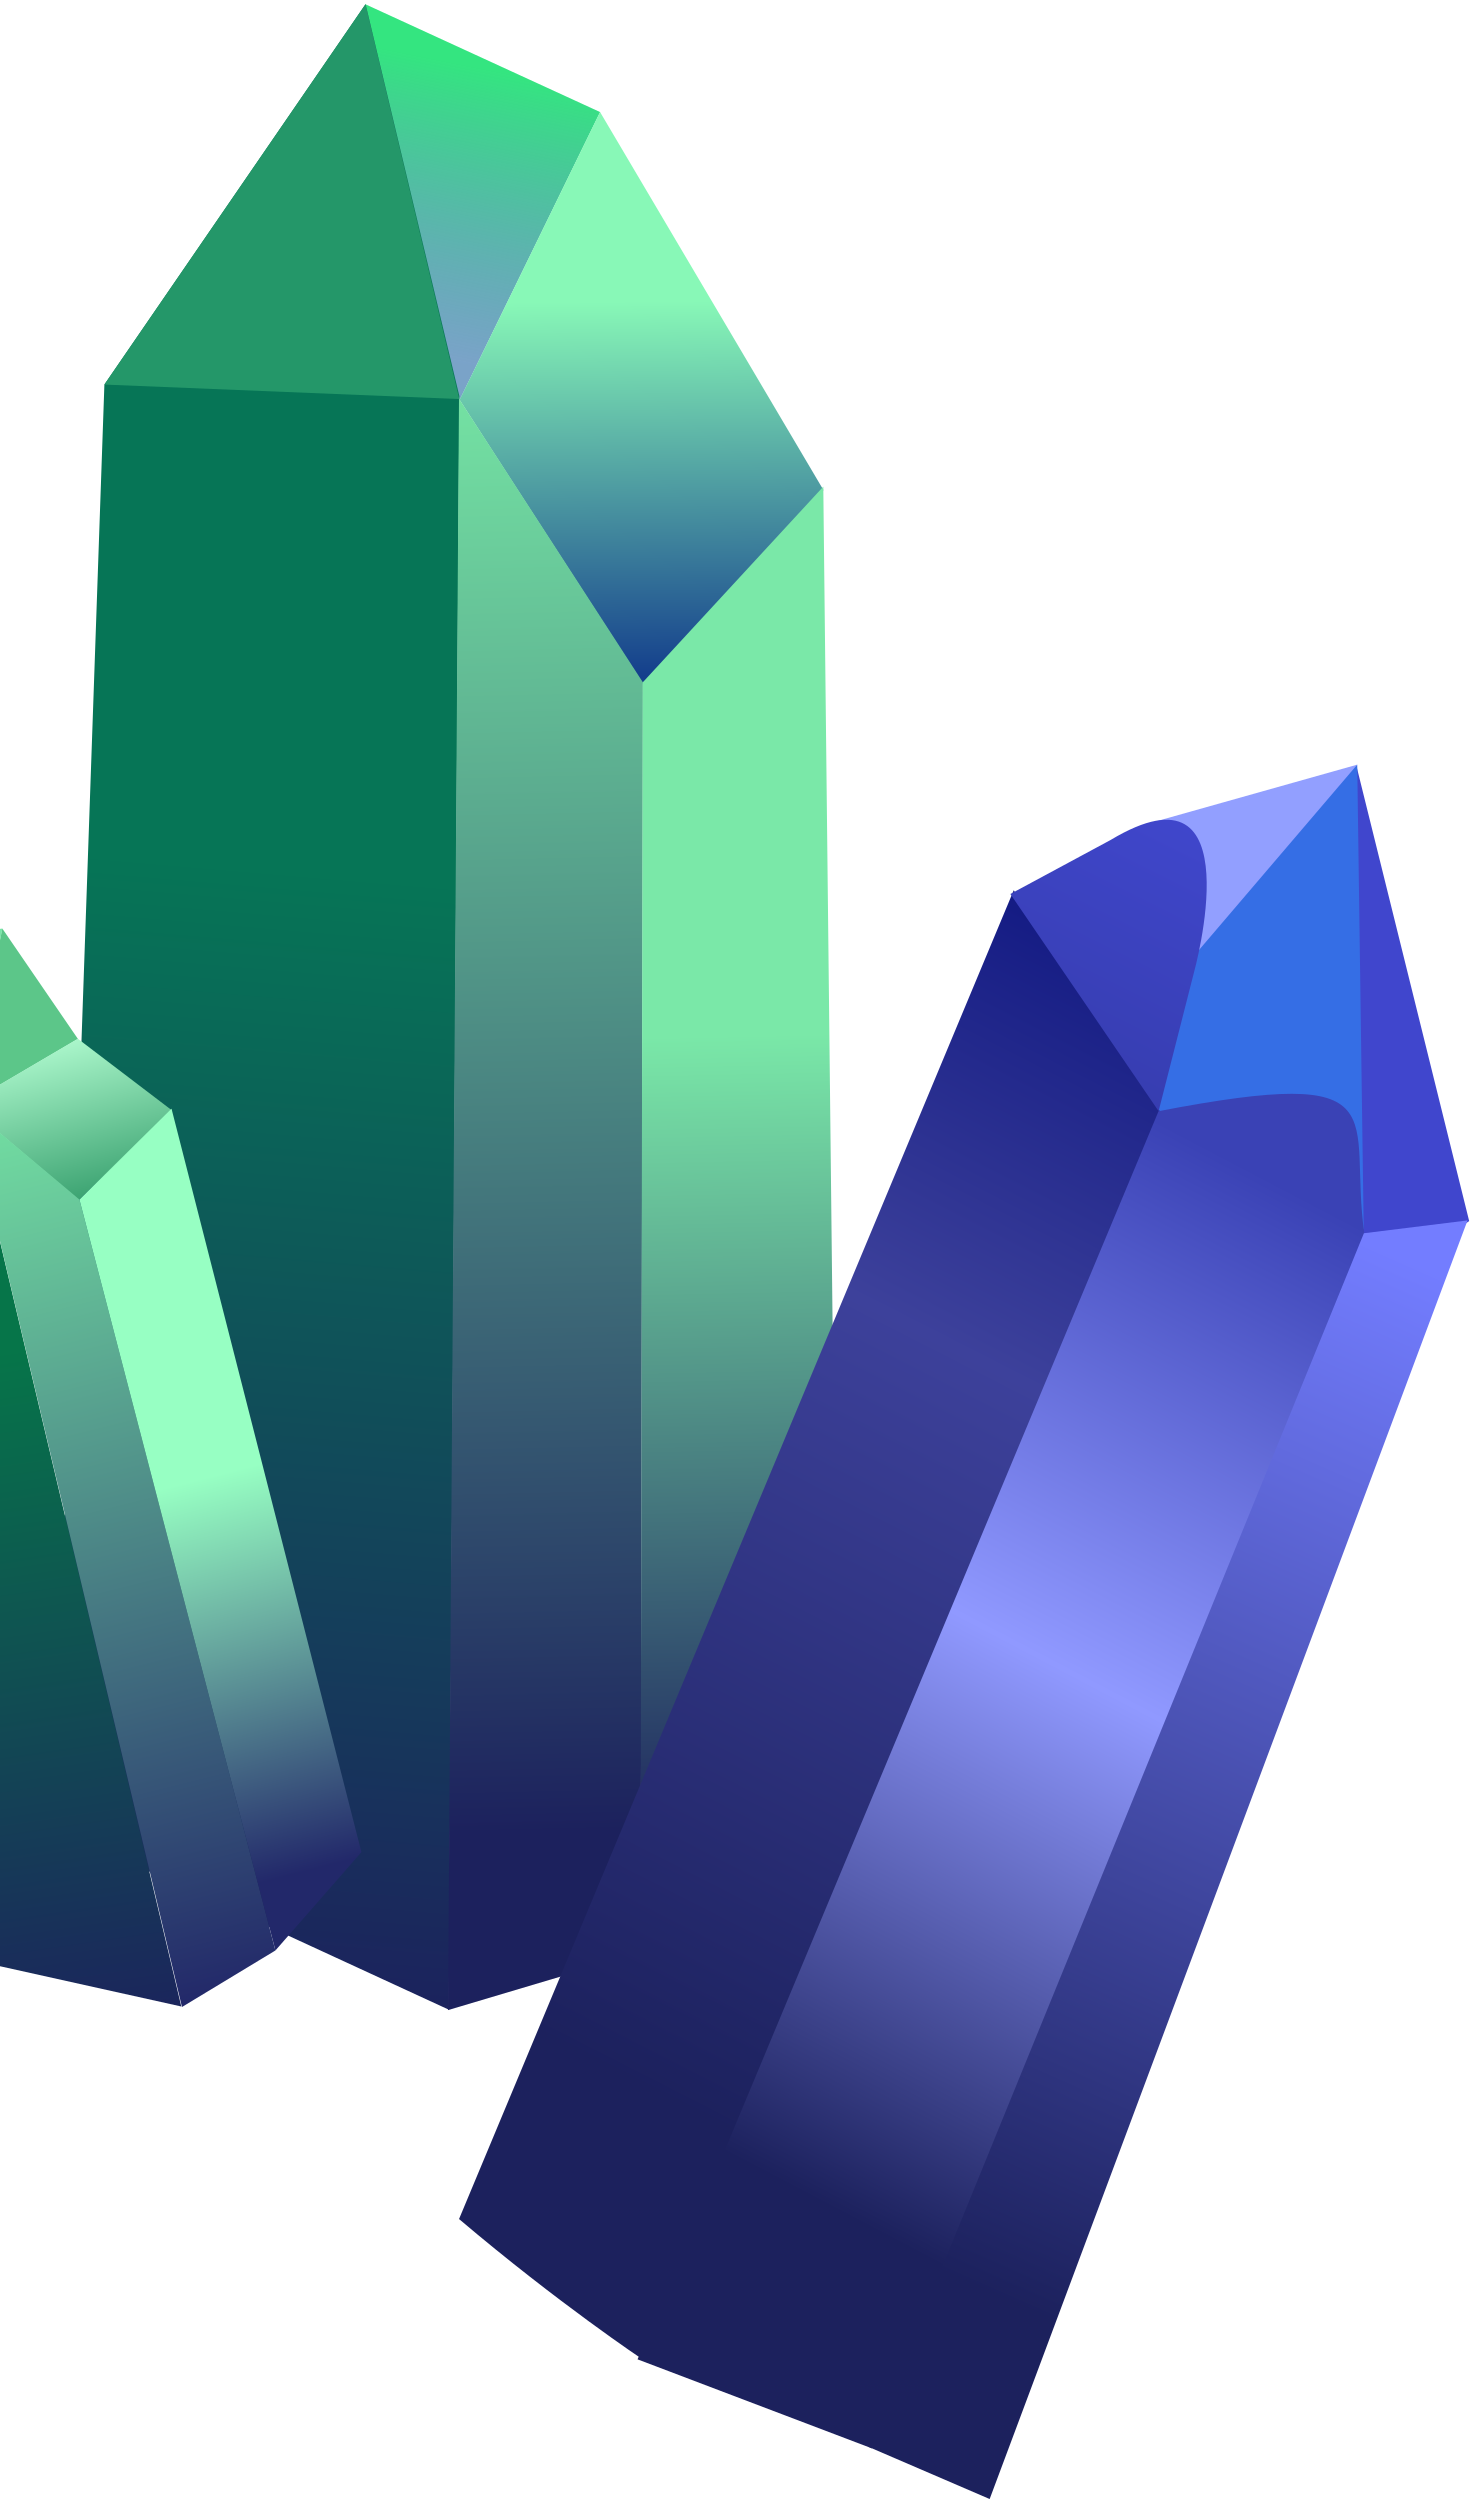
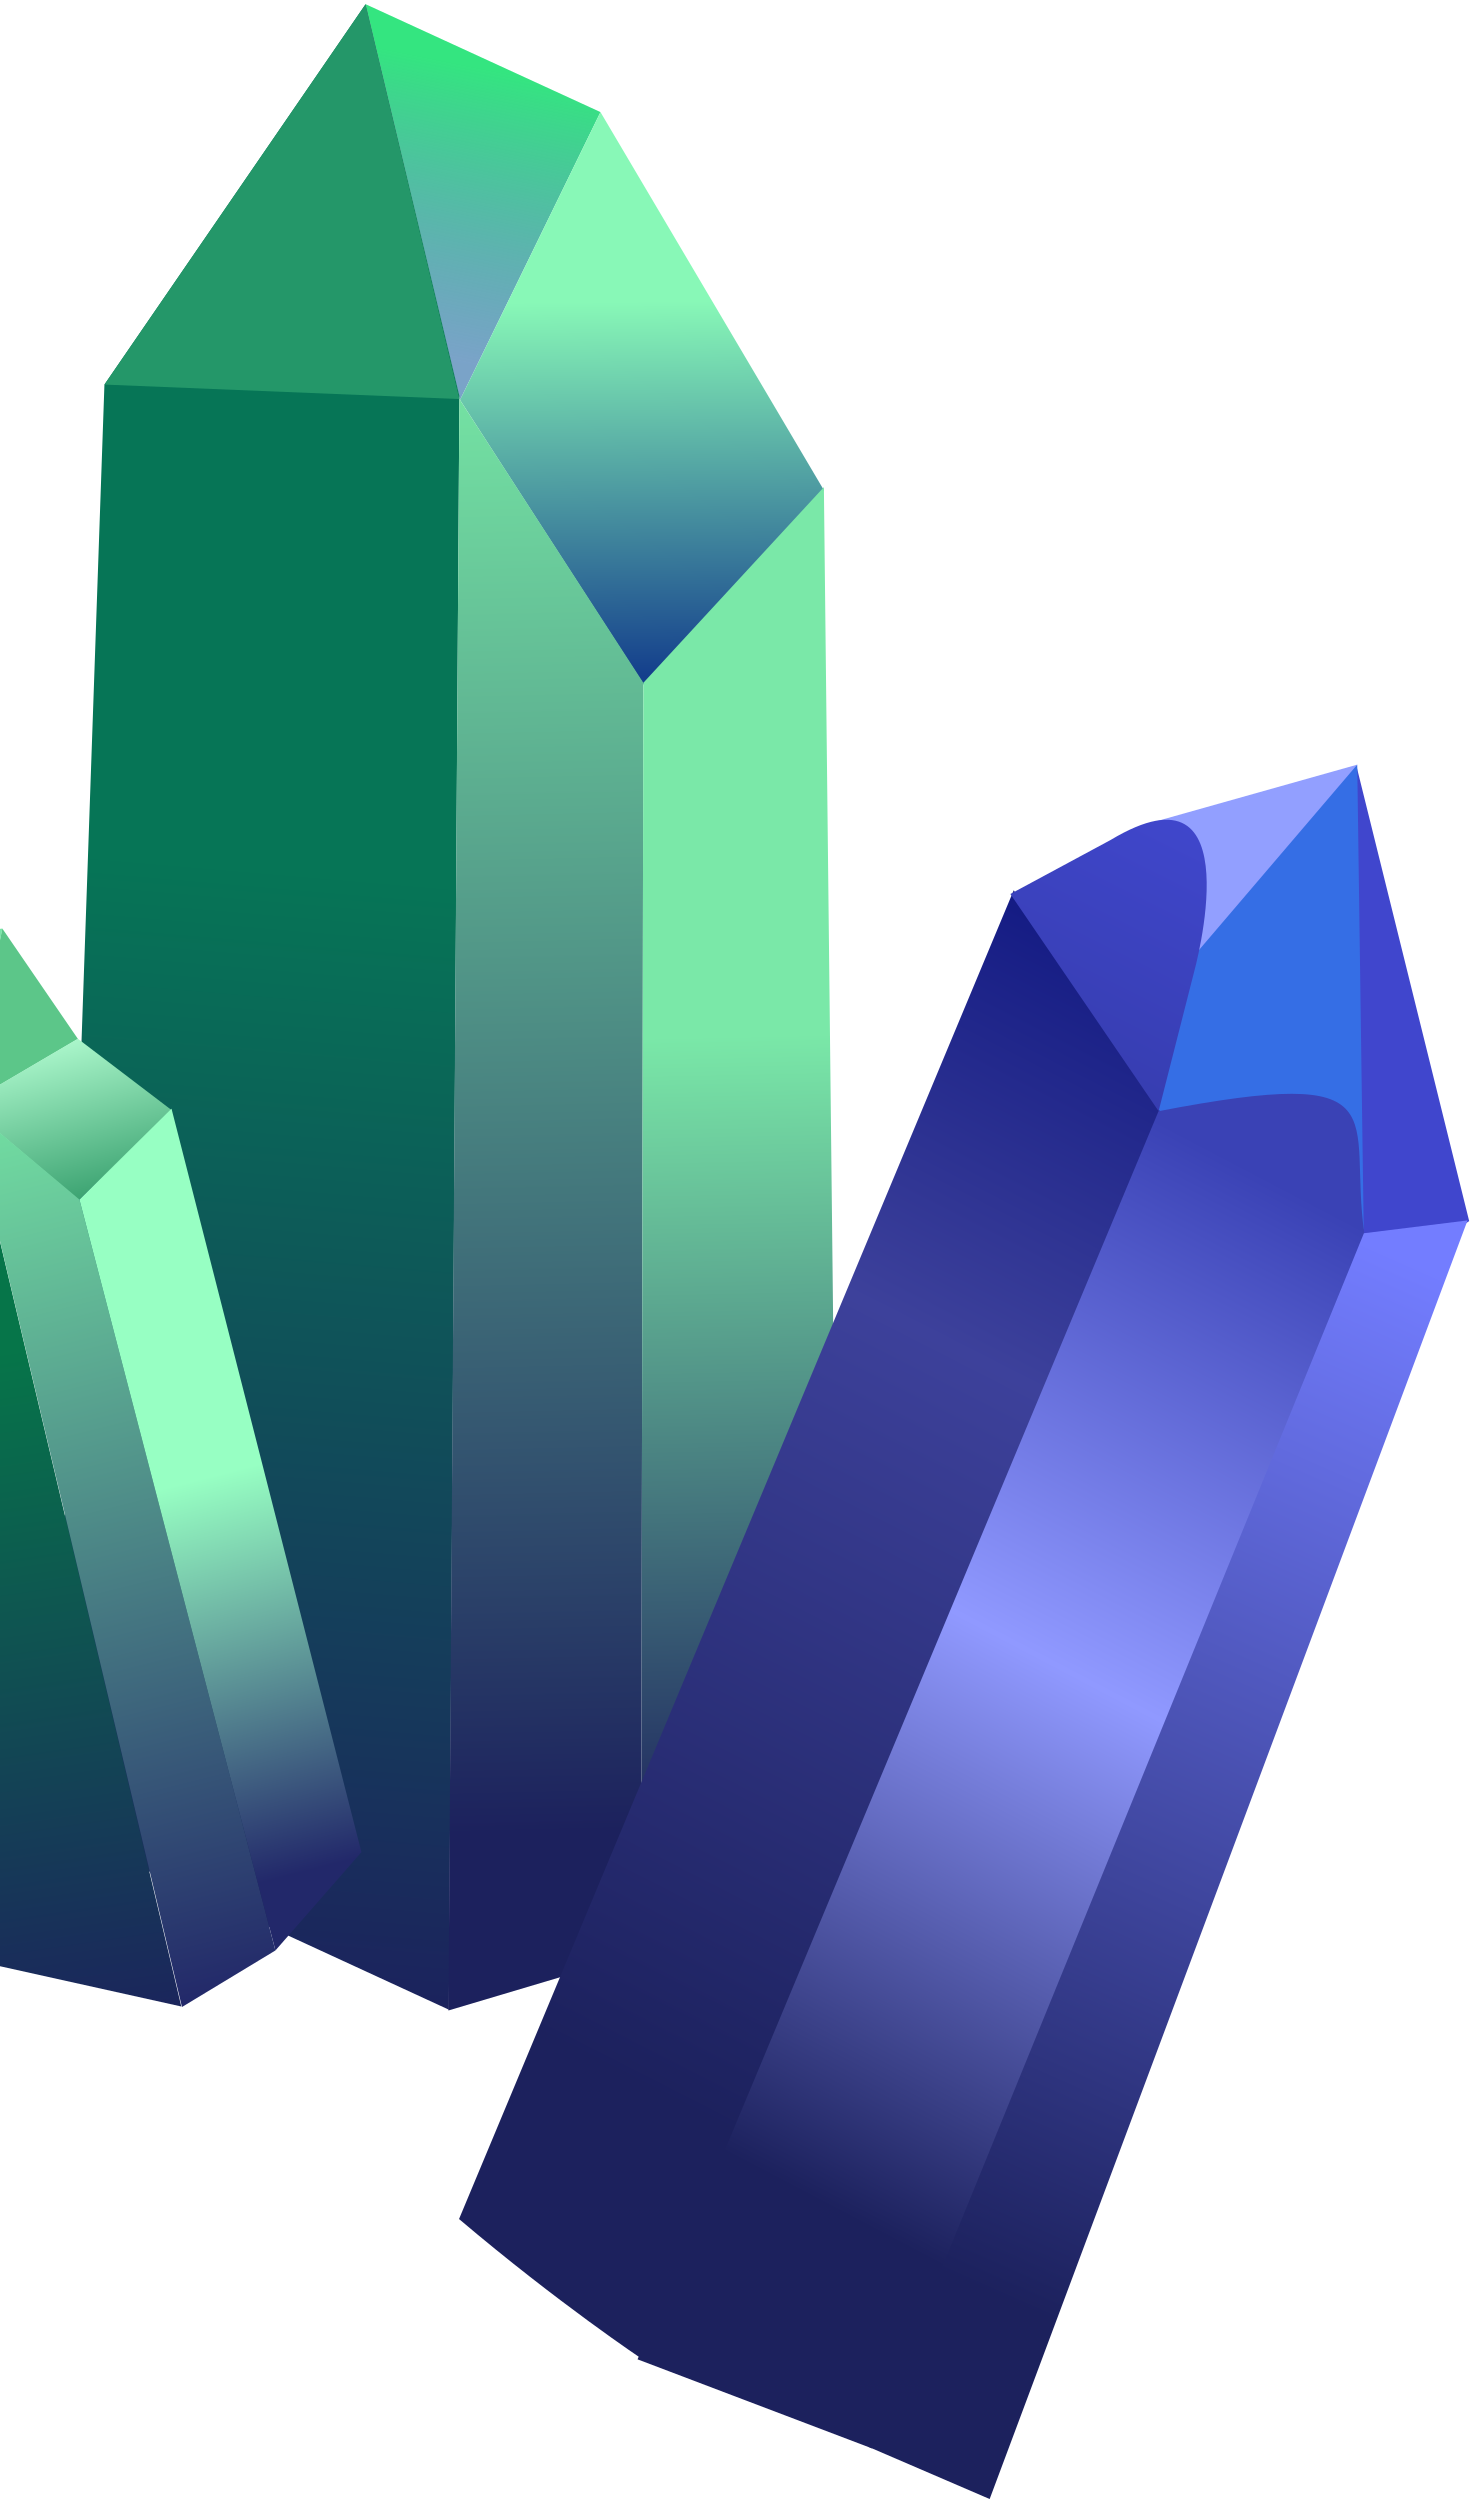
- <svg xmlns="http://www.w3.org/2000/svg" xmlns:xlink="http://www.w3.org/1999/xlink" width="304" height="517" viewBox="0 0 304 517">
-   <use xlink:href="#a" transform="rotate(-.633 116.387 -6836.756) skewX(.002)" fill="url(#b)" />
-   <use xlink:href="#c" transform="rotate(-.633 2173.063 -8530.917) skewX(.002)" fill="url(#d)" />
-   <use xlink:href="#e" transform="rotate(-.633 150.893 -633.08) skewX(.002)" fill="url(#f)" />
-   <use xlink:href="#g" transform="rotate(-.633 143.263 -1872.915) skewX(.002)" fill="#249769" />
-   <use xlink:href="#h" transform="rotate(-.633 7512.786 -8010.428) skewX(.002)" fill="url(#i)" />
-   <use xlink:href="#j" transform="rotate(-.633 9214.771 -11634.51) skewX(.002)" fill="url(#k)" />
-   <g>
-     <use xlink:href="#l" transform="matrix(-.86168 .50681 .45526 .89066 3.53 190.23)" fill="#5CC689" />
-     <use xlink:href="#m" transform="rotate(-14.272 768.16 200.538) skewX(.056)" fill="url(#n)" />
-     <use xlink:href="#o" transform="rotate(-14.272 878.816 146.123) skewX(.056)" fill="url(#p)" />
-     <use xlink:href="#q" transform="rotate(-14.272 786.584 347.577) skewX(.056)" fill="url(#r)" />
-     <use xlink:href="#s" transform="rotate(-14.272 911.65 153.762) skewX(.056)" fill="url(#t)" />
-     <use xlink:href="#u" transform="rotate(-14.272 944.96 65.244) skewX(.056)" fill="url(#v)" />
-   </g>
-   <g>
-     <use xlink:href="#w" transform="matrix(.91846 .3955 -.38522 .92282 280.53 158.47)" fill="#4046CD" />
-     <use xlink:href="#x" transform="matrix(.91846 .3955 -.38522 .92282 234.78 138.36)" fill="#356EE5" />
-     <use xlink:href="#y" transform="matrix(.88697 .46363 -.45 .89214 209.64 184.1)" fill="url(#z)" />
-     <use xlink:href="#A" transform="matrix(.88953 .45857 -.44518 .89462 247.86 213.18)" fill="url(#B)" />
-     <use xlink:href="#C" transform="matrix(.91846 .3955 -.38522 .92282 286.26 244.96)" fill="url(#D)" />
-     <use xlink:href="#E" transform="matrix(.91846 .3955 -.38522 .92282 249.26 144.6)" fill="#929FFF" />
-     <use xlink:href="#F" transform="matrix(.88697 .46363 -.45 .89214 222.22 158.55)" fill="url(#G)" />
+ <svg xmlns="http://www.w3.org/2000/svg" xmlns:xlink="http://www.w3.org/1999/xlink" width="304" height="517" viewBox="0 0 304 517" version="1.1">
+   <g id="Canvas" transform="translate(-3444 -3348)">
+     <g id="bottom_left_crystals">
+       <g id="Bottom left green">
+         <g id="Group">
+           <g id="Vector 11">
+             <use xlink:href="#path0_fill" transform="matrix(0.999939 -0.0110583 0.0110924 0.999938 3519.61 3348.87)" fill="url(#paint0_linear)" />
+           </g>
+           <g id="Vector 12">
+             <use xlink:href="#path1_fill" transform="matrix(0.999939 -0.0110583 0.0110924 0.999938 3538.47 3371.51)" fill="url(#paint1_linear)" />
+           </g>
+           <g id="Vector 13">
+             <use xlink:href="#path2_fill" transform="matrix(0.999939 -0.0110583 0.0110925 0.999938 3451.01 3349.63)" fill="url(#paint2_linear)" />
+           </g>
+           <g id="Vector 14">
+             <use xlink:href="#path3_fill" transform="matrix(0.999939 -0.0110583 0.0110924 0.999938 3464.72 3349.47)" fill="#249769" />
+           </g>
+           <g id="Vector 10">
+             <use xlink:href="#path4_fill" transform="matrix(0.999939 -0.0110583 0.0110924 0.999938 3533.04 3430.59)" fill="url(#paint4_linear)" />
+           </g>
+           <g id="Vector 15">
+             <use xlink:href="#path5_fill" transform="matrix(0.999939 -0.0110583 0.0110924 0.999938 3573.22 3449.19)" fill="url(#paint5_linear)" />
+           </g>
+         </g>
+         <g id="Group">
+           <g id="Vector 16">
+             <use xlink:href="#path6_fill" transform="matrix(-0.861682 0.50681 0.455263 0.890662 3447.53 3538.23)" fill="#5CC689" />
+           </g>
+           <g id="Vector 11">
+             <use xlink:href="#path7_fill" transform="matrix(0.969137 -0.246525 0.24748 0.968893 3418.27 3543.56)" fill="url(#paint7_linear)" />
+           </g>
+           <g id="Vector 12">
+             <use xlink:href="#path8_fill" transform="matrix(0.969137 -0.246525 0.24748 0.968893 3435.1 3569.16)" fill="url(#paint8_linear)" />
+           </g>
+           <g id="Vector 13">
+             <use xlink:href="#path9_fill" transform="matrix(0.969137 -0.246525 0.24748 0.968893 3382.59 3552.64)" fill="url(#paint9_linear)" />
+           </g>
+           <g id="Vector 10">
+             <use xlink:href="#path10_fill" transform="matrix(0.969137 -0.246525 0.24748 0.968893 3434.23 3577.49)" fill="url(#paint10_linear)" />
+           </g>
+           <g id="Vector 15">
+             <use xlink:href="#path11_fill" transform="matrix(0.969137 -0.246525 0.24748 0.968893 3457.08 3582.97)" fill="url(#paint11_linear)" />
+           </g>
+         </g>
+       </g>
+       <g id="Top left crystals">
+         <g id="Left">
+           <g id="First from left">
+             <g id="Polygon 5">
+               <use xlink:href="#path12_fill" transform="matrix(0.918464 0.395505 -0.385221 0.922824 3724.53 3506.47)" fill="#4046CD" />
+             </g>
+             <g id="Polygon 4">
+               <use xlink:href="#path13_fill" transform="matrix(0.918464 0.395505 -0.385221 0.922824 3678.78 3486.36)" fill="#356EE5" />
+             </g>
+             <g id="Rectangle 13">
+               <use xlink:href="#path14_fill" transform="matrix(0.886973 0.463627 -0.449998 0.892136 3653.64 3532.1)" fill="url(#paint14_linear)" />
+             </g>
+             <g id="Rectangle 14">
+               <use xlink:href="#path15_fill" transform="matrix(0.88953 0.458566 -0.445178 0.894618 3691.86 3561.18)" fill="url(#paint15_linear)" />
+             </g>
+             <g id="Rectangle 15">
+               <use xlink:href="#path16_fill" transform="matrix(0.918464 0.395505 -0.385221 0.922824 3730.26 3592.96)" fill="url(#paint16_linear)" />
+             </g>
+             <g id="Polygon 3">
+               <use xlink:href="#path17_fill" transform="matrix(0.918464 0.395505 -0.385221 0.922824 3693.26 3492.6)" fill="#929FFF" />
+             </g>
+             <g id="Rectangle 13">
+               <use xlink:href="#path18_fill" transform="matrix(0.886973 0.463627 -0.449998 0.892136 3666.22 3506.55)" fill="url(#paint18_linear)" />
+             </g>
+           </g>
+         </g>
+       </g>
+     </g>
  </g>
  <defs>
-     <linearGradient id="b" x2="1" gradientUnits="userSpaceOnUse" gradientTransform="matrix(-11.904 62.7739 -49.1711 -10.5547 54.836 16.84)">
-       <stop offset=".05" stop-color="#34E580" />
-       <stop offset="1" stop-color="#2D6DA9" stop-opacity=".63" />
+     <linearGradient id="paint0_linear" x1="0" y1="0" x2="1" y2="0" gradientUnits="userSpaceOnUse" gradientTransform="matrix(-11.904 62.7739 -49.1711 -10.5547 54.8358 16.8409)">
+       <stop offset="0.05" stop-color="#34E580" />
+       <stop offset="1" stop-color="#2D6DA9" stop-opacity="0.63" />
    </linearGradient>
-     <linearGradient id="d" x2="1" gradientUnits="userSpaceOnUse" gradientTransform="matrix(0 118.682 -75.7635 0 75.047 0)">
-       <stop offset=".331" stop-color="#88F8B7" />
-       <stop offset=".983" stop-color="#143F8C" />
+     <linearGradient id="paint1_linear" x1="0" y1="0" x2="1" y2="0" gradientUnits="userSpaceOnUse" gradientTransform="matrix(4.63918e-15 118.682 -75.7635 7.26719e-15 75.0468 0)">
+       <stop offset="0.331" stop-color="#88F8B7" />
+       <stop offset="0.983" stop-color="#143F8C" />
    </linearGradient>
-     <linearGradient id="f" x2="1" gradientUnits="userSpaceOnUse" gradientTransform="matrix(-32.2144 382.068 -115.243 -10.9977 99.978 53.733)">
-       <stop offset=".337" stop-color="#067556" />
-       <stop offset=".95" stop-color="#1C215D" />
+     <linearGradient id="paint2_linear" x1="0" y1="0" x2="1" y2="0" gradientUnits="userSpaceOnUse" gradientTransform="matrix(-32.2144 382.068 -115.243 -10.9977 99.9777 53.7333)">
+       <stop offset="0.337" stop-color="#067556" />
+       <stop offset="0.95" stop-color="#1C215D" />
    </linearGradient>
-     <linearGradient id="i" x2="1" gradientUnits="userSpaceOnUse" gradientTransform="matrix(1.06237 305.784 -43.6322 .17159 42.1 -.086)">
+     <linearGradient id="paint4_linear" x1="0" y1="0" x2="1" y2="0" gradientUnits="userSpaceOnUse" gradientTransform="matrix(1.06237 305.784 -43.6322 0.171588 42.0993 -0.0857941)">
      <stop offset="0" stop-color="#74E2A3" />
-       <stop offset=".967" stop-color="#1C215D" />
+       <stop offset="0.967" stop-color="#1C215D" />
    </linearGradient>
-     <linearGradient id="k" x2="1" gradientUnits="userSpaceOnUse" gradientTransform="matrix(.72583 283.991 -43.3705 .12547 41.67 -.063)">
-       <stop offset=".398" stop-color="#7AE8A8" />
+     <linearGradient id="paint5_linear" x1="0" y1="0" x2="1" y2="0" gradientUnits="userSpaceOnUse" gradientTransform="matrix(0.725826 283.991 -43.3705 0.12547 41.6701 -0.0627351)">
+       <stop offset="0.398" stop-color="#7AE8A8" />
      <stop offset="1" stop-color="#1C215D" />
    </linearGradient>
-     <linearGradient id="n" x2="1" gradientUnits="userSpaceOnUse" gradientTransform="matrix(.32266 64.204 -47.3228 .304 37.188 -10.402)">
+     <linearGradient id="paint7_linear" x1="0" y1="0" x2="1" y2="0" gradientUnits="userSpaceOnUse" gradientTransform="matrix(0.322655 64.204 -47.3228 0.303996 37.188 -10.402)">
      <stop offset="0" stop-color="#34E580" />
      <stop offset="1" stop-color="#C4C4C4" stop-opacity="0" />
    </linearGradient>
-     <linearGradient id="p" x2="1" gradientUnits="userSpaceOnUse" gradientTransform="matrix(0 68.2167 -40.9772 0 40.977 -26.077)">
-       <stop offset=".331" stop-color="#B6FFD4" />
+     <linearGradient id="paint8_linear" x1="0" y1="0" x2="1" y2="0" gradientUnits="userSpaceOnUse" gradientTransform="matrix(6.82408e-15 68.2167 -40.9772 0 40.977 -26.0766)">
+       <stop offset="0.331" stop-color="#B6FFD4" />
      <stop offset="1" stop-color="#1B8A57" />
    </linearGradient>
-     <linearGradient id="r" x2="1" gradientUnits="userSpaceOnUse" gradientTransform="matrix(-17.4234 219.607 -62.3303 -6.3213 54.073 20.635)">
-       <stop offset=".309" stop-color="#067549" />
-       <stop offset=".978" stop-color="#1C215D" />
+     <linearGradient id="paint9_linear" x1="0" y1="0" x2="1" y2="0" gradientUnits="userSpaceOnUse" gradientTransform="matrix(-17.4234 219.607 -62.3303 -6.3213 54.0734 20.6353)">
+       <stop offset="0.309" stop-color="#067549" />
+       <stop offset="0.978" stop-color="#1C215D" />
    </linearGradient>
-     <linearGradient id="t" x2="1" gradientUnits="userSpaceOnUse" gradientTransform="matrix(0 192.247 -25.8124 0 23.877 0)">
+     <linearGradient id="paint10_linear" x1="0" y1="0" x2="1" y2="0" gradientUnits="userSpaceOnUse" gradientTransform="matrix(-1.92006e-14 192.247 -25.8124 1.86049e-14 23.8765 1.48839e-12)">
      <stop offset="0" stop-color="#74E2A3" />
      <stop offset="1" stop-color="#222769" />
    </linearGradient>
-     <linearGradient id="v" x2="1" gradientUnits="userSpaceOnUse" gradientTransform="matrix(0 159.415 -22.9085 0 23.101 0)">
-       <stop offset=".475" stop-color="#97FFC3" />
+     <linearGradient id="paint11_linear" x1="0" y1="0" x2="1" y2="0" gradientUnits="userSpaceOnUse" gradientTransform="matrix(1.0259e-14 159.415 -22.9085 1.08668e-14 23.1012 -3.02147e-05)">
+       <stop offset="0.475" stop-color="#97FFC3" />
      <stop offset="1" stop-color="#22286A" />
    </linearGradient>
-     <linearGradient id="z" x2="1" gradientUnits="userSpaceOnUse" gradientTransform="matrix(2.99532 259.469 -71.7006 .86706 61.247 -3.502)">
+     <linearGradient id="paint14_linear" x1="0" y1="0" x2="1" y2="0" gradientUnits="userSpaceOnUse" gradientTransform="matrix(2.99532 259.469 -71.7006 0.867065 61.2473 -3.50175)">
      <stop offset="0" stop-color="#131A83" />
-       <stop offset=".354" stop-color="#3D419B" />
+       <stop offset="0.354" stop-color="#3D419B" />
      <stop offset="1" stop-color="#1C215D" />
    </linearGradient>
-     <linearGradient id="B" x2="1" gradientUnits="userSpaceOnUse" gradientTransform="matrix(0 298.123 -73.5526 0 72.901 21.622)">
+     <linearGradient id="paint15_linear" x1="0" y1="0" x2="1" y2="0" gradientUnits="userSpaceOnUse" gradientTransform="matrix(7.00467e-14 298.123 -73.5526 9.29262e-15 72.9014 21.6223)">
      <stop offset="0" stop-color="#3A42B5" />
-       <stop offset=".365" stop-color="#9099FF" />
-       <stop offset=".768" stop-color="#1C215D" />
+       <stop offset="0.365" stop-color="#9099FF" />
+       <stop offset="0.768" stop-color="#1C215D" />
    </linearGradient>
-     <linearGradient id="D" x2="1" gradientUnits="userSpaceOnUse" gradientTransform="matrix(-1.47592 237.168 -22.9851 -.14991 28.045 5.345)">
-       <stop offset=".033" stop-color="#737DFF" />
+     <linearGradient id="paint16_linear" x1="0" y1="0" x2="1" y2="0" gradientUnits="userSpaceOnUse" gradientTransform="matrix(-1.47592 237.168 -22.9851 -0.149914 28.0451 5.34536)">
+       <stop offset="0.033" stop-color="#737DFF" />
      <stop offset="1" stop-color="#1C215D" />
    </linearGradient>
-     <linearGradient id="G" x2="1" gradientUnits="userSpaceOnUse" gradientTransform="matrix(4.04541 233.652 -64.5664 1.17104 55.26 -4.305)">
+     <linearGradient id="paint18_linear" x1="0" y1="0" x2="1" y2="0" gradientUnits="userSpaceOnUse" gradientTransform="matrix(4.04541 233.652 -64.5664 1.17104 55.26 -4.30521)">
      <stop offset="0" stop-color="#4047CD" />
-       <stop offset=".994" stop-color="#1C215D" />
+       <stop offset="0.994" stop-color="#1C215D" />
    </linearGradient>
-     <path id="a" d="M18.613 82.047L0 0l48.322 22.848-29.709 59.199z" />
-     <path id="c" d="M0 59.199L29.708 0l45.339 78.698-37.584 39.984L0 59.199z" />
-     <path id="e" d="M81.21 414.894l5.888-333.657L68.605 0 13.72 78.064 0 376.356l81.21 38.538z" />
-     <path id="g" d="M0 78.064L54.884 0l18.493 81.872L0 78.064z" />
-     <path id="h" d="M0 333.199L5.966 0 43.35 59.094l-3.38 262.681L0 333.199z" />
-     <path id="j" d="M3.38 40.054L41.163 0v276.079L0 302.735l3.38-262.68z" />
-     <path id="l" d="M0 27.642L3.541 0 26.56 27.642H0z" />
-     <path id="m" d="M10.216 36.741L0 0l26.272 3.035L10.217 36.74z" />
-     <path id="o" d="M0 7.485L25.785 0l15.192 19.158-23.303 13.227L0 7.485z" />
-     <path id="q" d="M43.78 228.195l3.328-191.751L36.809 0 7.421 34.62 0 206.074l43.78 22.121z" />
-     <path id="s" d="M0 191.518L3.227 0 20.78 24.465l.838 160.486L0 191.518z" />
-     <path id="u" d="M0 13.521L23.101 0v158.686L.838 174.007 0 13.521z" />
-     <path id="w" d="M0 0l57.732 77.174-17.277 26.352L0 0z" />
-     <path id="x" d="M49.97 0l38.243 87.715L0 83.385 49.97 0z" />
-     <path id="y" d="M0 0l48.546 27.102L68.396 305.1s-20.809-2.209-47.074-8.16L0 0z" />
-     <path id="A" d="M0 18.566c41.01-31.902 35.353-17.171 49.365 3.056l20.738 270.13-51.586 5.85L0 18.566z" />
-     <path id="C" d="M0 10.917L18.759 0l10.659 281.967H2.206L0 10.917z" />
-     <path id="E" d="M34.203 0L18.759 48.187 0 27.48 34.203 0z" />
-     <path id="F" d="M0 29.51l47.566 25.622-6.36-28.721s-9.144-46.162-27.73-16.429L0 29.51z" />
+     <path id="path0_fill" d="M 18.613 82.047L 0 0L 48.322 22.848L 18.613 82.047Z" />
+     <path id="path1_fill" d="M 0 59.199L 29.708 0L 75.047 78.698L 37.463 118.682L 0 59.199Z" />
+     <path id="path2_fill" d="M 81.21 414.894L 87.098 81.237L 68.605 0L 13.721 78.064L 0 376.356L 81.21 414.894Z" />
+     <path id="path3_fill" d="M 0 78.064L 54.884 0L 73.377 81.872L 0 78.064Z" />
+     <path id="path4_fill" d="M 0 333.199L 5.966 0L 43.35 59.094L 39.97 321.775L 0 333.199Z" />
+     <path id="path5_fill" d="M 3.38 40.054L 41.163 0L 41.163 276.079L 0 302.735L 3.38 40.054Z" />
+     <path id="path6_fill" d="M 0 27.642L 3.541 0L 26.559 27.642L 0 27.642Z" />
+     <path id="path7_fill" d="M 10.216 36.741L 0 0L 26.272 3.035L 10.216 36.741Z" />
+     <path id="path8_fill" d="M 0 7.485L 25.785 0L 40.977 19.158L 17.674 32.385L 0 7.485Z" />
+     <path id="path9_fill" d="M 43.779 228.195L 47.108 36.444L 36.809 0L 7.421 34.62L 0 206.074L 43.779 228.195Z" />
+     <path id="path10_fill" d="M 0 191.518L 3.227 0L 20.78 24.465L 21.618 184.951L 0 191.518Z" />
+     <path id="path11_fill" d="M 0 13.521L 23.101 0L 23.101 158.686L 0.838 174.007L 0 13.521Z" />
+     <path id="path12_fill" d="M 0 0L 57.732 77.174L 40.455 103.526L 0 0Z" />
+     <path id="path13_fill" d="M 49.97 0L 88.213 87.715L 0 83.385L 49.97 0Z" />
+     <path id="path14_fill" d="M 0 0L 48.546 27.102L 68.397 305.1C 68.397 305.1 47.587 302.891 21.322 296.94L 0 0Z" />
+     <path id="path15_fill" d="M 0 18.566C 41.011 -13.336 35.353 1.395 49.365 21.622L 70.103 291.752L 18.517 297.602L 0 18.566Z" />
+     <path id="path16_fill" d="M 0 10.917L 18.759 0L 29.418 281.967L 2.206 281.967L 0 10.917Z" />
+     <path id="path17_fill" d="M 34.203 0L 18.759 48.187L 0 27.481L 34.203 0Z" />
+     <path id="path18_fill" d="M 0 29.51L 47.566 55.132L 41.206 26.411C 41.206 26.411 32.062 -19.751 13.476 9.982L 0 29.51Z" />
  </defs>
</svg>
